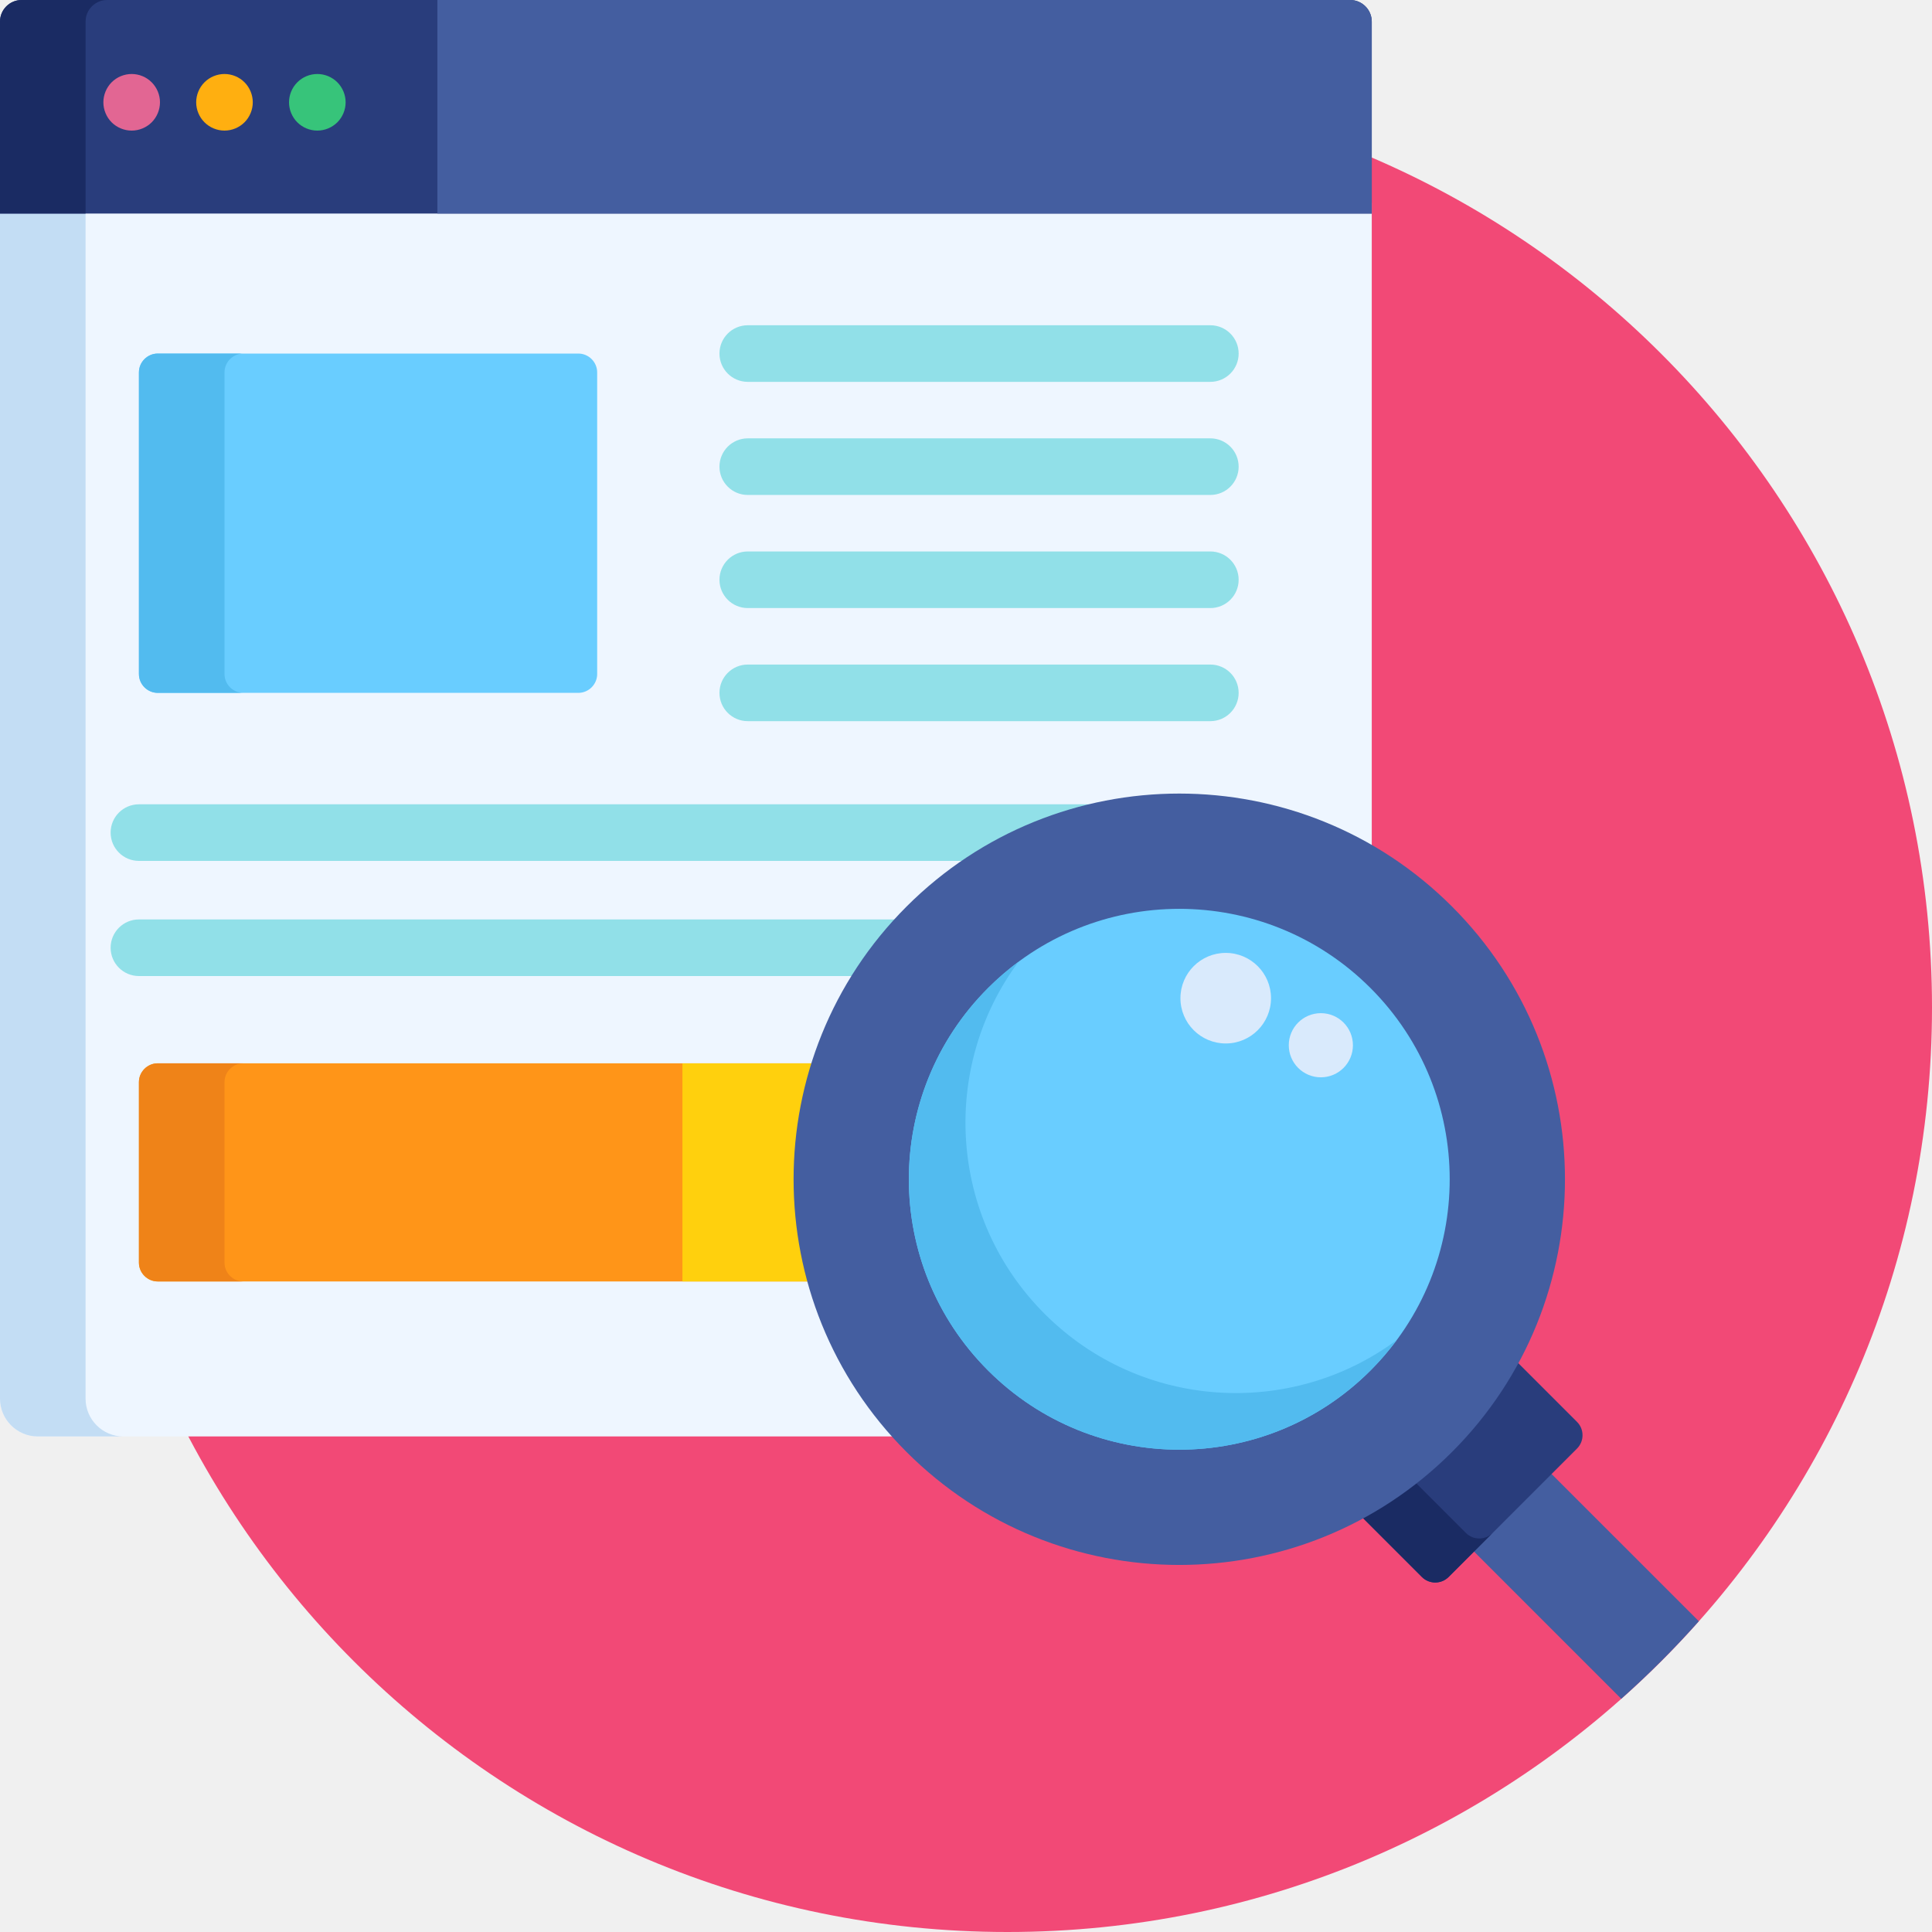
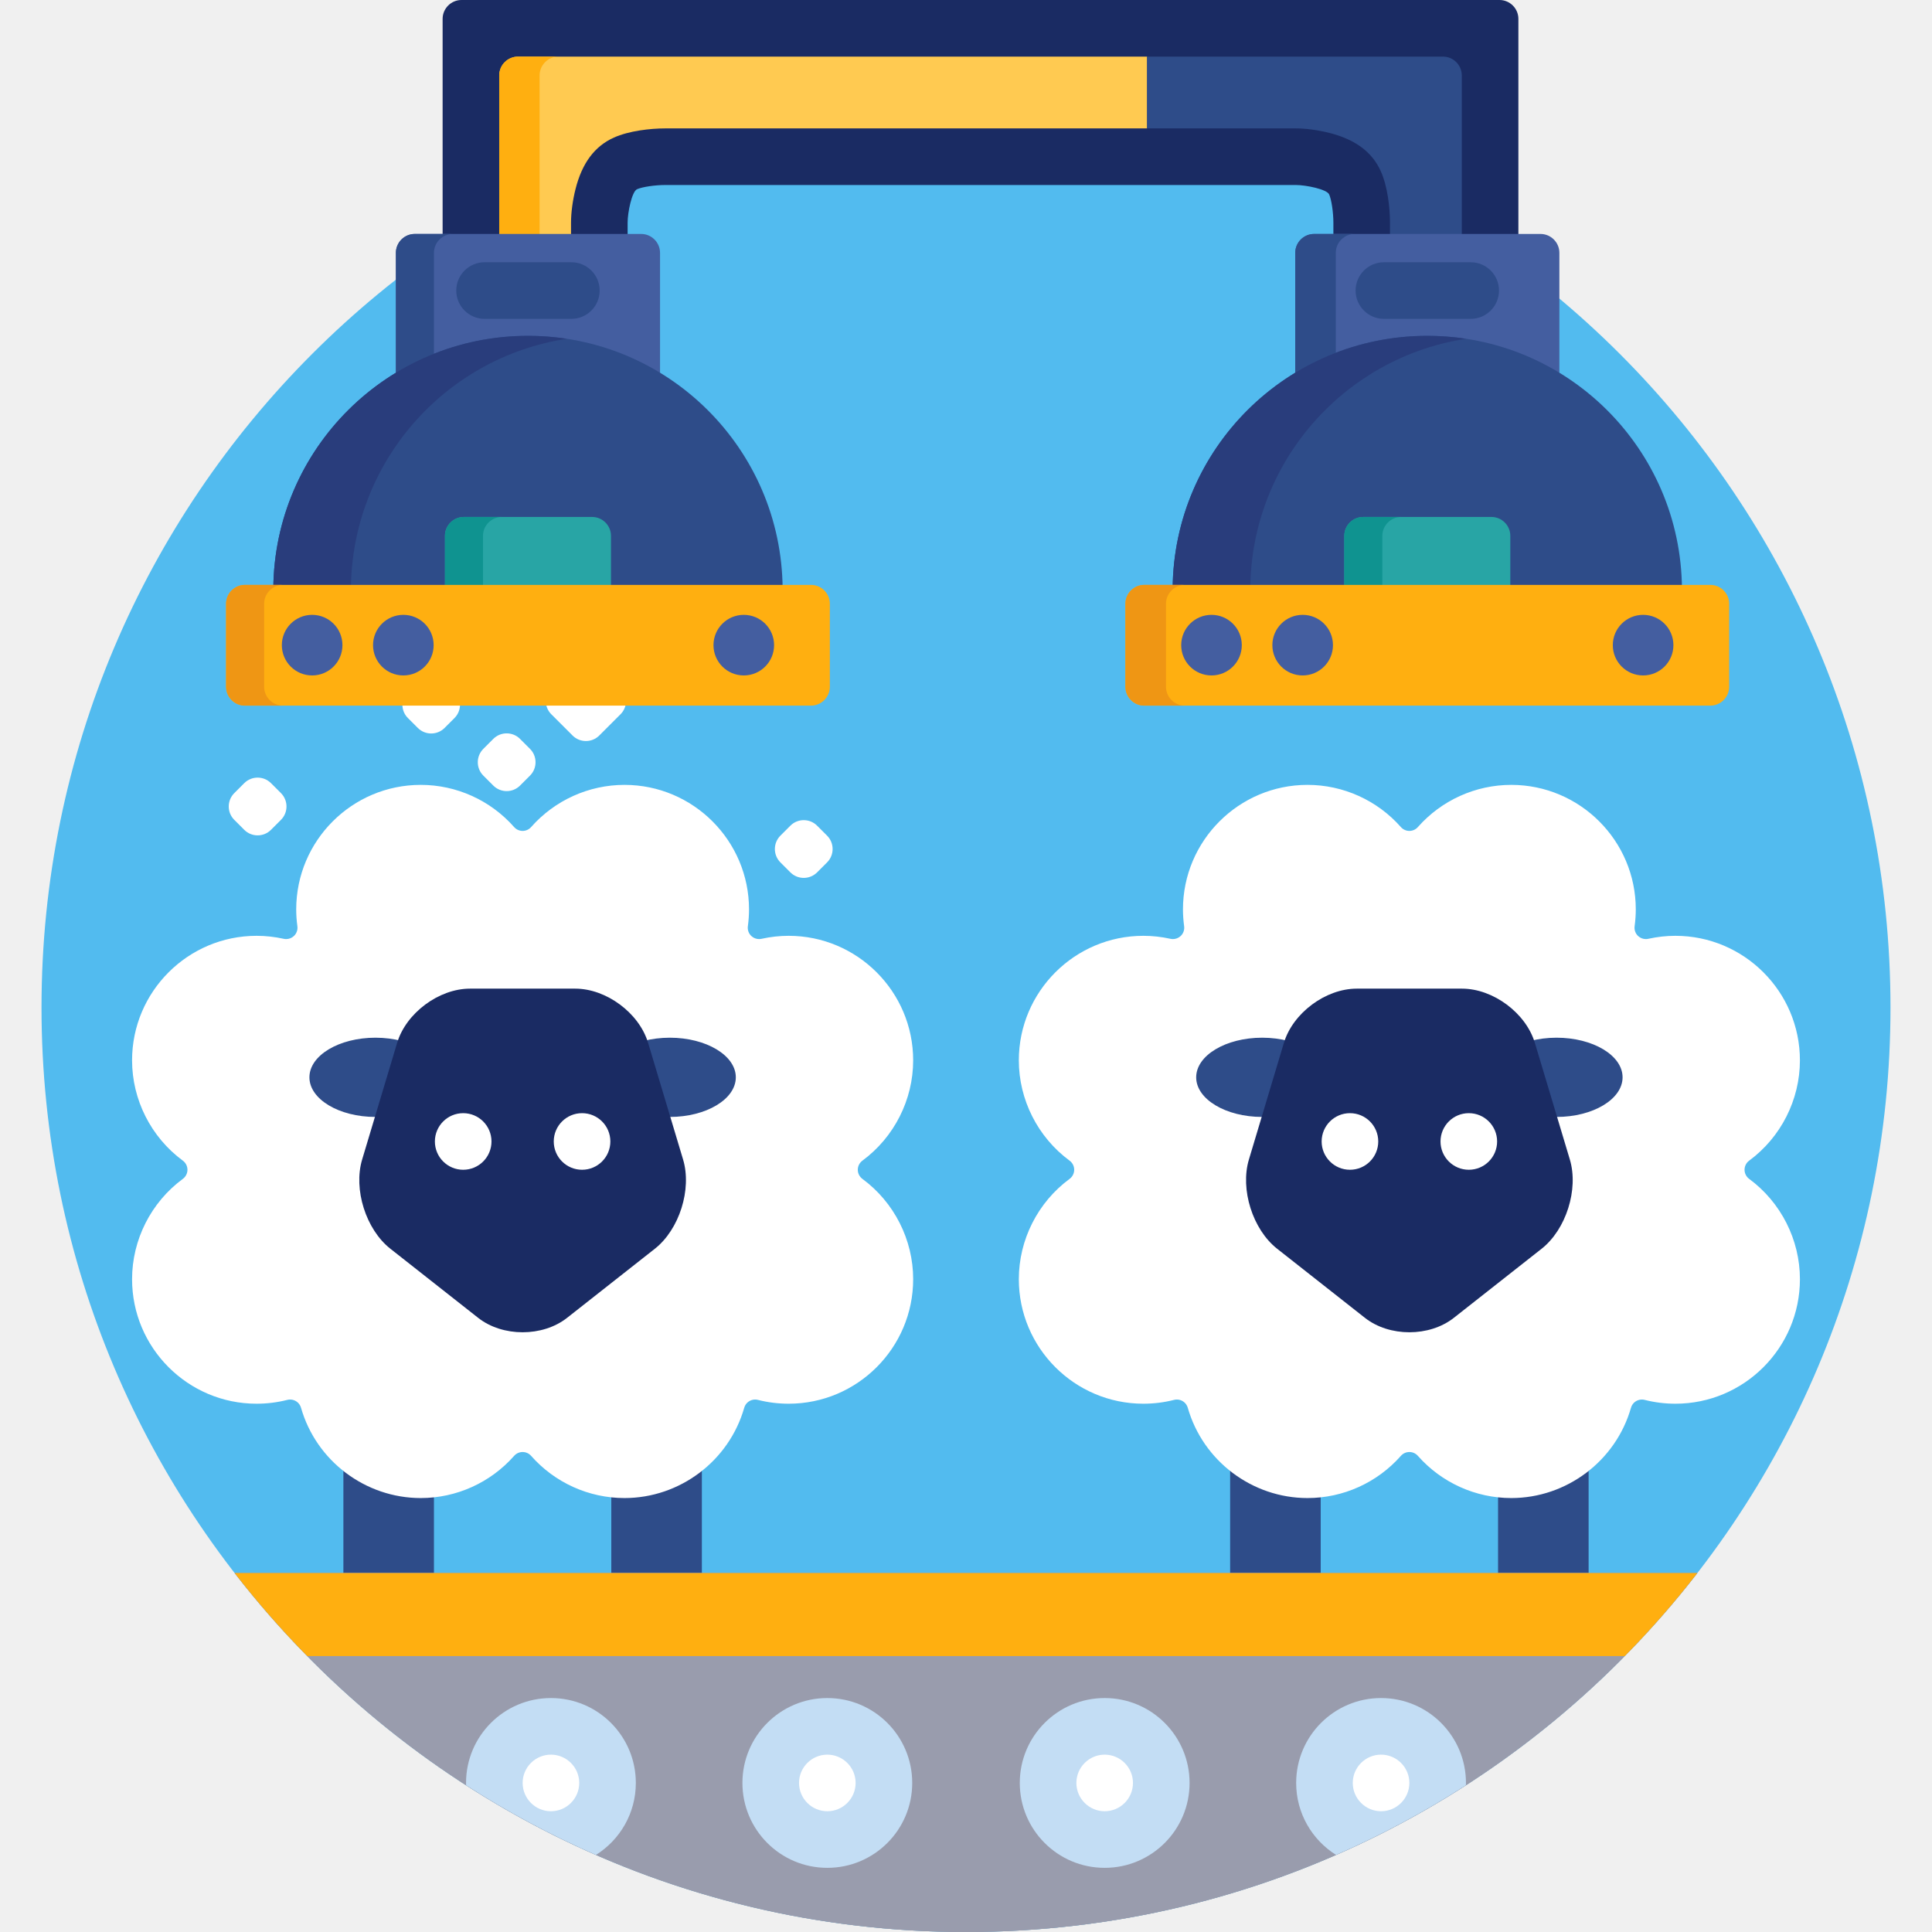
<svg xmlns="http://www.w3.org/2000/svg" version="1.1" id="Capa_1" x="0px" y="0px" viewBox="0 0 512 512" style="enable-background:new 0 0 512 512;" xml:space="preserve">
-   <circle style="fill:#F24976;" cx="267" cy="267" r="245" />
-   <path style="fill:#EEF6FF;" d="M241.659,241.656c18.93-18.928,44.096-29.352,70.863-29.352c18.236,0,35.725,4.842,51.009,13.911  V53.763H0v316.91c0,5.5,4.5,10,10,10h229.065C202.614,341.426,203.475,279.842,241.659,241.656z" />
-   <path style="fill:#C3DDF4;" d="M22.68,370.673V53.763H0v316.91c0,5.5,4.5,10,10,10h22.68C27.18,380.673,22.68,376.173,22.68,370.673  z" />
-   <path style="fill:#293D7C;" d="M357.815,0H5.716C2.572,0,0,2.572,0,5.716v50.882h363.531V5.716C363.531,2.572,360.959,0,357.815,0z" />
-   <path style="fill:#1A2B63;" d="M28.396,0H5.716C2.572,0,0,2.572,0,5.716v50.882h22.68V5.716C22.68,2.572,25.252,0,28.396,0z" />
-   <path style="fill:#69CDFF;" d="M158.259,178.615c0,2.75-2.25,5-5,5H41.816c-2.75,0-5-2.25-5-5V98.696c0-2.75,2.25-5,5-5h111.442  c2.75,0,5,2.25,5,5v79.919H158.259z" />
-   <path style="fill:#52BBEF;" d="M59.496,178.615V98.696c0-2.75,2.25-5,5-5h-22.68c-2.75,0-5,2.25-5,5v79.919c0,2.75,2.25,5,5,5h22.68  C61.746,183.615,59.496,181.365,59.496,178.615z" />
-   <path style="fill:#FF9518;" d="M217.149,281.788H41.816c-2.75,0-5,2.25-5,5v47.809c0,2.75,2.25,5,5,5h174.246  C210.787,320.688,211.146,300.524,217.149,281.788z" />
-   <path style="fill:#EF8318;" d="M59.496,334.597v-47.809c0-2.75,2.25-5,5-5h-22.68c-2.75,0-5,2.25-5,5v47.809c0,2.75,2.25,5,5,5  h22.68C61.746,339.597,59.496,337.347,59.496,334.597z" />
-   <path style="fill:#FFD00D;" d="M217.149,281.788H180.85v57.809h35.212C210.787,320.688,211.146,300.524,217.149,281.788z" />
+   <circle style="fill:#52BBEF;" cx="256" cy="267" r="245" />
  <g>
-     <path style="fill:#91E0E8;" d="M320.754,101.196H198.165c-4.142,0-7.5-3.358-7.5-7.5s3.358-7.5,7.5-7.5h122.589   c4.143,0,7.5,3.358,7.5,7.5S324.897,101.196,320.754,101.196z" />
-     <path style="fill:#91E0E8;" d="M320.754,131.169H198.165c-4.142,0-7.5-3.358-7.5-7.5s3.358-7.5,7.5-7.5h122.589   c4.143,0,7.5,3.358,7.5,7.5C328.254,127.811,324.897,131.169,320.754,131.169z" />
-     <path style="fill:#91E0E8;" d="M320.754,161.142H198.165c-4.142,0-7.5-3.358-7.5-7.5s3.358-7.5,7.5-7.5h122.589   c4.143,0,7.5,3.358,7.5,7.5S324.897,161.142,320.754,161.142z" />
-     <path style="fill:#91E0E8;" d="M320.754,191.115H198.165c-4.142,0-7.5-3.358-7.5-7.5s3.358-7.5,7.5-7.5h122.589   c4.143,0,7.5,3.358,7.5,7.5S324.897,191.115,320.754,191.115z" />
-     <path style="fill:#91E0E8;" d="M299.459,213.148H36.816c-4.143,0-7.5,3.358-7.5,7.5s3.357,7.5,7.5,7.5H258.39   C270.777,220.167,284.742,215.052,299.459,213.148z" />
-     <path style="fill:#91E0E8;" d="M239.711,243.662H36.816c-4.143,0-7.5,3.358-7.5,7.5s3.357,7.5,7.5,7.5h191.188   C231.366,253.387,235.266,248.359,239.711,243.662z" />
+     <path style="fill:#FFFFFF;" d="M144.647,186c0.064,1.189,0.529,2.36,1.433,3.264l5.657,5.657c1.945,1.945,5.126,1.945,7.071,0   l5.657-5.657c0.903-0.903,1.369-2.075,1.433-3.264H144.647z" />
+     <path style="fill:#FFFFFF;" d="M106.69,186c-0.22,1.512,0.232,3.106,1.389,4.264l2.657,2.657c1.945,1.945,5.126,1.945,7.071,0   l2.657-2.657c1.158-1.157,1.609-2.751,1.389-4.264H106.69z" />
+     <path style="fill:#FFFFFF;" d="M140.464,198.464c1.945,1.945,1.945,5.126,0,7.071l-2.657,2.657c-1.945,1.945-5.126,1.945-7.071,0   l-2.657-2.657c-1.945-1.945-1.945-5.126,0-7.071l2.657-2.657c1.945-1.945,5.126-1.945,7.071,0L140.464,198.464z" />
+     <path style="fill:#FFFFFF;" d="M219.192,221.464c1.945,1.945,1.945,5.126,0,7.071l-2.657,2.657c-1.945,1.945-5.126,1.945-7.071,0   l-2.657-2.657c-1.945-1.945-1.945-5.126,0-7.071l2.657-2.657c1.945-1.945,5.126-1.945,7.071,0L219.192,221.464z" />
+     <path style="fill:#FFFFFF;" d="M74.464,210.192c1.945,1.945,1.945,5.126,0,7.071l-2.657,2.657c-1.945,1.945-5.126,1.945-7.071,0   l-2.657-2.657c-1.945-1.945-1.945-5.126,0-7.071l2.657-2.657c1.945-1.945,5.126-1.945,7.071,0L74.464,210.192z" />
  </g>
-   <path style="fill:#E26693;" d="M34.895,34.61c-1.979,0-3.91-0.8-5.31-2.191c-1.391-1.4-2.19-3.33-2.19-5.309  c0-1.971,0.8-3.9,2.19-5.3c1.399-1.4,3.33-2.2,5.31-2.2c1.971,0,3.91,0.799,5.3,2.2c1.4,1.4,2.2,3.33,2.2,5.3  c0,1.979-0.8,3.91-2.2,5.309C38.805,33.81,36.865,34.61,34.895,34.61z" />
-   <path style="fill:#FFAF10;" d="M59.49,34.61c-1.971,0-3.91-0.8-5.301-2.201c-1.399-1.39-2.199-3.32-2.199-5.299  c0-1.971,0.8-3.9,2.199-5.3c1.4-1.4,3.33-2.2,5.301-2.2c1.979,0,3.909,0.799,5.31,2.2c1.39,1.4,2.19,3.33,2.19,5.3  s-0.801,3.91-2.19,5.299C63.399,33.81,61.47,34.61,59.49,34.61z" />
-   <path style="fill:#37C47A;" d="M84.095,34.61c-1.98,0-3.91-0.8-5.3-2.191c-1.4-1.4-2.2-3.33-2.2-5.309c0-1.971,0.8-3.9,2.2-5.3  c1.39-1.4,3.32-2.2,5.3-2.2c1.97,0,3.91,0.799,5.3,2.2c1.4,1.4,2.2,3.33,2.2,5.3c0,1.979-0.8,3.91-2.2,5.309  C87.995,33.81,86.064,34.61,84.095,34.61z" />
-   <path style="fill:#445EA0;" d="M409.768,389.207l-20.555,20.556L429.65,450.2c7.25-6.441,14.114-13.306,20.556-20.556  L409.768,389.207z" />
-   <path style="fill:#293D7C;" d="M417.928,376.811l-17.035-17.034c-4.531,8.486-10.365,16.455-17.512,23.601  c-7.066,7.066-15.002,12.945-23.566,17.541l17.003,17.002c1.944,1.945,5.126,1.945,7.071,0l34.039-34.039  C419.872,381.938,419.872,378.756,417.928,376.811z" />
-   <path style="fill:#1A2B63;" d="M388.484,406.254l-14.54-14.54c-4.471,3.481-9.196,6.556-14.13,9.204l17.003,17.002  c1.944,1.945,5.126,1.945,7.071,0l11.667-11.667C393.61,408.199,390.429,408.199,388.484,406.254z" />
-   <path style="fill:#445EA0;" d="M384.796,240.241c39.916,39.916,39.916,104.634-0.001,144.551  c-39.914,39.913-104.631,39.914-144.55-0.001c-39.916-39.916-39.914-104.634,0-144.549  C280.164,200.325,344.881,200.324,384.796,240.241z" />
-   <path style="fill:#69CDFF;" d="M363.197,363.191c-27.986,27.987-73.363,27.987-101.352-0.002  c-27.986-27.984-27.987-73.362,0-101.349c27.986-27.986,73.365-27.985,101.351,0C391.184,289.828,391.184,335.204,363.197,363.191z" />
-   <path style="fill:#52BBEF;" d="M363.197,363.191c2.549-2.549,4.859-5.245,6.943-8.056c-28.055,20.805-67.855,18.494-93.295-6.946  c-25.438-25.436-27.748-65.237-6.944-93.292c-2.812,2.085-5.507,4.395-8.056,6.943c-27.987,27.987-27.986,73.364,0,101.349  C289.834,391.178,335.211,391.178,363.197,363.191z" />
-   <path style="fill:#445EA0;" d="M357.815,0H115.912v56.598h247.619V5.716C363.531,2.572,360.959,0,357.815,0z" />
+   <path style="fill:#1A2B63;" d="M352.242,51.527c0.615,1.375,1.119,4.75,1.119,7.5v4.935h49.027V5c0-2.75-2.25-5-5-5h-275.09  c-2.75,0-5,2.25-5,5v58.962h49.027v-4.935c0-2.75,1.125-8.265,2.5-8.881c1.375-0.615,4.75-1.119,7.5-1.119H343.36  C346.111,49.027,351.627,50.152,352.242,51.527z" />
+   <path style="fill:#FFCA51;" d="M132.299,20v43.962h19.027v-4.935c0-2.66,0.433-5.904,1.188-8.903  c1.738-6.908,5.07-11.379,10.185-13.669c4-1.79,9.662-2.427,13.626-2.427H304V15H137.299C134.538,15,132.299,17.239,132.299,20z" />
+   <path style="fill:#FFAF10;" d="M148,15h-10.701c-2.761,0-5,2.239-5,5v43.962H143V20C143,17.239,145.239,15,148,15z" />
+   <path style="fill:#2E4C89;" d="M352.266,35.216c6.909,1.74,11.381,5.072,13.669,10.186c1.789,3.999,2.427,9.66,2.427,13.625v4.935  h19.027V20c0-2.761-2.238-5-5-5H304v19.027h39.361C346.022,34.027,349.267,34.46,352.266,35.216z" />
+   <path style="fill:#445EA0;" d="M139.916,90c12.82,0,24.815,3.688,35,10.038V67c0-2.75-2.25-5-5-5h-60c-2.75,0-5,2.25-5,5v33.038  C115.102,93.688,127.097,90,139.916,90z" />
  <g>
-     <circle style="fill:#D9EAFC;" cx="324.83" cy="264.53" r="12" />
-     <circle style="fill:#D9EAFC;" cx="350.04" cy="277" r="8.5" />
+     <path style="fill:#2E4C89;" d="M115,67c0-2.75,2.25-5,5-5h-10.084c-2.75,0-5,2.25-5,5v33.038c3.193-1.991,6.565-3.72,10.084-5.155   V67z" />
+     <path style="fill:#2E4C89;" d="M111.5,396c-7.67,0-14.87-2.795-20.5-7.499V418h24v-22.194C113.843,395.934,112.675,396,111.5,396z" />
+     <path style="fill:#2E4C89;" d="M165.5,396c-1.175,0-2.343-0.067-3.5-0.195V418h24v-29.499C180.37,393.205,173.17,396,165.5,396z" />
+   </g>
+   <path style="fill:#FFFFFF;" d="M165.5,397c-9.459,0-18.48-4.077-24.75-11.185c-0.569-0.646-1.389-1.016-2.25-1.016  s-1.68,0.37-2.25,1.016C129.979,392.924,120.958,397,111.5,397c-14.661,0-27.708-9.841-31.728-23.932  c-0.375-1.314-1.574-2.177-2.883-2.177c-0.245,0-0.493,0.03-0.74,0.093C73.494,371.658,70.752,372,68,372c-18.196,0-33-14.804-33-33  c0-10.441,5.029-20.379,13.454-26.585c0.768-0.565,1.221-1.462,1.221-2.415c0-0.954-0.453-1.85-1.221-2.415  C40.029,301.379,35,291.441,35,281c0-18.196,14.804-33,33-33c2.395,0,4.812,0.267,7.186,0.794c0.216,0.048,0.434,0.071,0.65,0.071  c0.744,0,1.471-0.277,2.03-0.792c0.722-0.664,1.074-1.639,0.943-2.61c-0.206-1.518-0.31-3.02-0.31-4.464c0-18.196,14.804-33,33-33  c9.458,0,18.479,4.077,24.75,11.185c0.57,0.646,1.389,1.016,2.25,1.016s1.681-0.37,2.25-1.016C147.02,212.077,156.041,208,165.5,208  c18.196,0,33,14.804,33,33c0,1.443-0.104,2.945-0.309,4.464c-0.132,0.972,0.221,1.947,0.942,2.61c0.56,0.514,1.286,0.791,2.03,0.791  c0.217,0,0.434-0.023,0.65-0.071c2.373-0.527,4.79-0.794,7.186-0.794c18.196,0,33,14.804,33,33c0,10.441-5.029,20.379-13.453,26.585  c-0.768,0.565-1.221,1.462-1.221,2.415s0.453,1.85,1.221,2.415C236.971,318.621,242,328.559,242,339c0,18.196-14.804,33-33,33  c-2.753,0-5.495-0.342-8.149-1.016c-0.247-0.063-0.496-0.093-0.74-0.093c-1.31,0-2.508,0.862-2.883,2.178  C193.208,387.16,180.161,397,165.5,397z" />
+   <g>
+     <path style="fill:#2E4C89;" d="M177.5,275c-2.482,0-4.84,0.315-6.98,0.874c0.093,0.26,0.196,0.518,0.275,0.781l5.793,19.318   c0.304,0.009,0.603,0.027,0.911,0.027c9.665,0,17.5-4.701,17.5-10.5S187.165,275,177.5,275z" />
+     <path style="fill:#2E4C89;" d="M100.411,295.973l5.794-19.318c0.079-0.264,0.182-0.521,0.275-0.781   c-2.14-0.559-4.498-0.874-6.98-0.874c-9.665,0-17.5,4.701-17.5,10.5S89.835,296,99.5,296   C99.808,296,100.107,295.982,100.411,295.973z" />
+   </g>
+   <path style="fill:#1A2B63;" d="M152.445,262c8.25,0,16.939,6.465,19.309,14.368l9.271,30.914c2.37,7.902-0.995,18.543-7.478,23.646  l-23.261,18.31c-6.483,5.103-17.09,5.103-23.573,0l-23.261-18.31c-6.483-5.103-9.848-15.743-7.478-23.646l9.271-30.914  c2.37-7.902,11.059-14.368,19.309-14.368H152.445z" />
+   <g>
+     <circle style="fill:#FFFFFF;" cx="122.75" cy="302.5" r="7.5" />
+     <circle style="fill:#FFFFFF;" cx="154.25" cy="302.5" r="7.5" />
+   </g>
+   <g>
+     <path style="fill:#2E4C89;" d="M346.5,396c-7.67,0-14.87-2.795-20.5-7.499V418h24v-22.194C348.844,395.934,347.676,396,346.5,396z" />
+     <path style="fill:#2E4C89;" d="M400.5,396c-1.176,0-2.344-0.067-3.5-0.195V418h24v-29.499C415.37,393.205,408.17,396,400.5,396z" />
+   </g>
+   <path style="fill:#FFFFFF;" d="M400.5,397c-9.459,0-18.479-4.077-24.75-11.185c-0.569-0.646-1.389-1.016-2.25-1.016  s-1.68,0.37-2.25,1.016C364.979,392.924,355.959,397,346.5,397c-14.661,0-27.708-9.841-31.728-23.932  c-0.375-1.314-1.573-2.177-2.883-2.177c-0.244,0-0.492,0.03-0.74,0.093C308.494,371.658,305.752,372,303,372  c-18.196,0-33-14.804-33-33c0-10.441,5.029-20.379,13.453-26.585c0.768-0.565,1.221-1.462,1.221-2.415  c0-0.954-0.453-1.85-1.221-2.415C275.029,301.379,270,291.441,270,281c0-18.196,14.804-33,33-33c2.395,0,4.813,0.267,7.185,0.794  c0.217,0.048,0.434,0.071,0.65,0.071c0.744,0,1.471-0.277,2.031-0.792c0.722-0.664,1.074-1.639,0.942-2.61  c-0.206-1.518-0.31-3.02-0.31-4.464c0-18.196,14.804-33,33-33c9.459,0,18.479,4.077,24.75,11.185c0.57,0.646,1.389,1.016,2.25,1.016  s1.681-0.37,2.25-1.016C382.021,212.077,391.041,208,400.5,208c18.196,0,33,14.804,33,33c0,1.443-0.103,2.945-0.309,4.464  c-0.132,0.972,0.221,1.947,0.942,2.61c0.56,0.514,1.286,0.791,2.03,0.791c0.217,0,0.435-0.023,0.65-0.071  c2.373-0.527,4.79-0.794,7.185-0.794c18.196,0,33,14.804,33,33c0,10.441-5.029,20.379-13.453,26.585  c-0.768,0.565-1.221,1.462-1.221,2.415s0.453,1.85,1.221,2.415C471.971,318.621,477,328.559,477,339c0,18.196-14.804,33-33,33  c-2.753,0-5.495-0.342-8.149-1.016c-0.247-0.063-0.496-0.093-0.74-0.093c-1.31,0-2.508,0.862-2.883,2.178  C428.208,387.16,415.161,397,400.5,397z" />
+   <g>
+     <path style="fill:#2E4C89;" d="M412.5,275c-2.482,0-4.84,0.315-6.979,0.874c0.094,0.26,0.196,0.518,0.275,0.781l5.794,19.318   c0.303,0.009,0.603,0.027,0.91,0.027c9.665,0,17.5-4.701,17.5-10.5S422.165,275,412.5,275z" />
+     <path style="fill:#2E4C89;" d="M335.41,295.973l5.794-19.318c0.079-0.264,0.182-0.521,0.275-0.781   c-2.14-0.559-4.497-0.874-6.979-0.874c-9.665,0-17.5,4.701-17.5,10.5s7.835,10.5,17.5,10.5   C334.808,296,335.107,295.982,335.41,295.973z" />
+   </g>
+   <path style="fill:#1A2B63;" d="M387.445,262c8.25,0,16.939,6.465,19.309,14.368l9.271,30.914c2.369,7.902-0.995,18.543-7.477,23.646  l-23.262,18.31c-6.482,5.103-17.09,5.103-23.572,0l-23.262-18.31c-6.482-5.103-9.847-15.743-7.477-23.646l9.271-30.914  c2.369-7.902,11.059-14.368,19.309-14.368H387.445z" />
+   <g>
+     <circle style="fill:#FFFFFF;" cx="357.75" cy="302.5" r="7.5" />
+     <circle style="fill:#FFFFFF;" cx="389.25" cy="302.5" r="7.5" />
+   </g>
+   <path id="SVGCleanerId_0" style="fill:#999CAD;" d="M62.193,416.875C107.007,474.739,177.147,512,256,512  s148.993-37.261,193.807-95.125H62.193z" />
+   <g>
+     <path id="SVGCleanerId_0_1_" style="fill:#999CAD;" d="M62.193,416.875C107.007,474.739,177.147,512,256,512   s148.993-37.261,193.807-95.125H62.193z" />
+   </g>
+   <path style="fill:#FFAF10;" d="M81.425,438.875h349.15c6.835-6.941,13.258-14.287,19.231-22H62.193  C68.167,424.588,74.59,431.934,81.425,438.875z" />
+   <path style="fill:#2E4C89;" d="M207.404,156c-0.27-37.048-30.376-67-67.487-67S72.7,118.952,72.43,156H207.404z" />
+   <path style="fill:#293D7C;" d="M150.202,89.78c-3.354-0.513-6.788-0.78-10.286-0.78c-37.112,0-67.217,29.952-67.487,67H93  C93.245,122.443,117.967,94.709,150.202,89.78z" />
+   <path style="fill:#28A5A5;" d="M161.916,156v-14c0-2.75-2.25-5-5-5h-34c-2.75,0-5,2.25-5,5v14H161.916z" />
+   <path style="fill:#0F9390;" d="M133,137h-10.084c-2.75,0-5,2.25-5,5v14H128v-14C128,139.25,130.25,137,133,137z" />
+   <path style="fill:#FFAF10;" d="M219.916,182c0,2.75-2.25,5-5,5h-150c-2.75,0-5-2.25-5-5v-22c0-2.75,2.25-5,5-5h150  c2.75,0,5,2.25,5,5V182z" />
+   <path style="fill:#EF9614;" d="M70,182v-22c0-2.75,2.25-5,5-5H64.916c-2.75,0-5,2.25-5,5v22c0,2.75,2.25,5,5,5H75  C72.25,187,70,184.75,70,182z" />
+   <g>
+     <circle style="fill:#445EA0;" cx="82.72" cy="170.97" r="8.03" />
+     <circle style="fill:#445EA0;" cx="106.89" cy="170.97" r="8.03" />
+     <circle style="fill:#445EA0;" cx="197.11" cy="170.97" r="8.03" />
+     <path style="fill:#445EA0;" d="M378.25,90c12.82,0,24.815,3.688,35,10.038V67c0-2.75-2.25-5-5-5h-60c-2.75,0-5,2.25-5,5v33.038   C353.435,93.688,365.43,90,378.25,90z" />
+   </g>
+   <g>
+     <path style="fill:#2E4C89;" d="M354,67c0-2.75,2.25-5,5-5h-10.75c-2.75,0-5,2.25-5,5v33.038c3.394-2.116,6.991-3.928,10.75-5.415   V67z" />
+     <path style="fill:#2E4C89;" d="M445.737,156c-0.271-37.048-30.376-67-67.487-67s-67.217,29.952-67.487,67H445.737z" />
+   </g>
+   <path style="fill:#293D7C;" d="M388.535,89.78c-3.354-0.513-6.788-0.78-10.285-0.78c-37.111,0-67.217,29.952-67.487,67h20.571  C331.578,122.443,356.301,94.709,388.535,89.78z" />
+   <path style="fill:#28A5A5;" d="M400.25,156v-14c0-2.75-2.25-5-5-5h-34c-2.75,0-5,2.25-5,5v14H400.25z" />
+   <path style="fill:#0F9390;" d="M371.334,137H361.25c-2.75,0-5,2.25-5,5v14h10.084v-14C366.334,139.25,368.584,137,371.334,137z" />
+   <path style="fill:#FFAF10;" d="M458.25,182c0,2.75-2.25,5-5,5h-150c-2.75,0-5-2.25-5-5v-22c0-2.75,2.25-5,5-5h150c2.75,0,5,2.25,5,5  V182z" />
+   <path style="fill:#EF9614;" d="M309,182v-22c0-2.75,2.25-5,5-5h-10.75c-2.75,0-5,2.25-5,5v22c0,2.75,2.25,5,5,5H314  C311.25,187,309,184.75,309,182z" />
+   <g>
+     <circle style="fill:#445EA0;" cx="321.06" cy="170.97" r="8.03" />
+     <circle style="fill:#445EA0;" cx="345.22" cy="170.97" r="8.03" />
+     <circle style="fill:#445EA0;" cx="435.44" cy="170.97" r="8.03" />
+   </g>
+   <path style="fill:#C3DDF4;" d="M241.748,472.498c0,12.426-10.073,22.499-22.499,22.499l0,0c-12.425,0-22.498-10.073-22.498-22.499  l0,0c0-12.425,10.073-22.498,22.498-22.498l0,0C231.675,450,241.748,460.073,241.748,472.498L241.748,472.498z" />
+   <path style="fill:#FFFFFF;" d="M219.249,479.997c-4.134,0-7.498-3.364-7.498-7.499c0-4.134,3.364-7.498,7.498-7.498  c4.135,0,7.499,3.364,7.499,7.498C226.748,476.633,223.384,479.997,219.249,479.997z" />
+   <path style="fill:#C3DDF4;" d="M315.249,472.498c0,12.426-10.072,22.499-22.498,22.499l0,0c-12.426,0-22.498-10.073-22.498-22.499  l0,0c0-12.425,10.072-22.498,22.498-22.498l0,0C305.177,450,315.249,460.073,315.249,472.498L315.249,472.498z" />
+   <path style="fill:#FFFFFF;" d="M292.751,479.997c-4.135,0-7.498-3.364-7.498-7.499c0-4.134,3.363-7.498,7.498-7.498  c4.135,0,7.498,3.364,7.498,7.498C300.249,476.633,296.886,479.997,292.751,479.997z" />
+   <path style="fill:#C3DDF4;" d="M365.996,450c-12.426,0-22.498,10.073-22.498,22.498c0,8.04,4.22,15.091,10.564,19.069  c12.006-5.252,23.508-11.439,34.417-18.468c0.006-0.201,0.016-0.4,0.016-0.602C388.494,460.073,378.422,450,365.996,450z" />
+   <path style="fill:#FFFFFF;" d="M365.996,479.997c-4.135,0-7.498-3.364-7.498-7.499c0-4.134,3.363-7.498,7.498-7.498  s7.498,3.364,7.498,7.498C373.494,476.633,370.131,479.997,365.996,479.997z" />
+   <path style="fill:#C3DDF4;" d="M146.004,450c-12.426,0-22.498,10.073-22.498,22.498c0,0.202,0.01,0.401,0.015,0.602  c10.91,7.029,22.412,13.216,34.418,18.468c6.343-3.979,10.563-11.029,10.563-19.069C168.502,460.073,158.43,450,146.004,450z" />
+   <path style="fill:#FFFFFF;" d="M146.004,479.997c-4.135,0-7.498-3.364-7.498-7.499c0-4.134,3.363-7.498,7.498-7.498  s7.498,3.364,7.498,7.498C153.502,476.633,150.139,479.997,146.004,479.997z" />
+   <g>
+     <path style="fill:#2E4C89;" d="M151.416,84.5h-23c-4.142,0-7.5-3.358-7.5-7.5s3.358-7.5,7.5-7.5h23c4.142,0,7.5,3.358,7.5,7.5   S155.559,84.5,151.416,84.5z" />
+     <path style="fill:#2E4C89;" d="M389.75,84.5h-23c-4.143,0-7.5-3.358-7.5-7.5s3.357-7.5,7.5-7.5h23c4.143,0,7.5,3.358,7.5,7.5   S393.893,84.5,389.75,84.5z" />
  </g>
  <g>
</g>
  <g>
</g>
  <g>
</g>
  <g>
</g>
  <g>
</g>
  <g>
</g>
  <g>
</g>
  <g>
</g>
  <g>
</g>
  <g>
</g>
  <g>
</g>
  <g>
</g>
  <g>
</g>
  <g>
</g>
  <g>
</g>
</svg>
